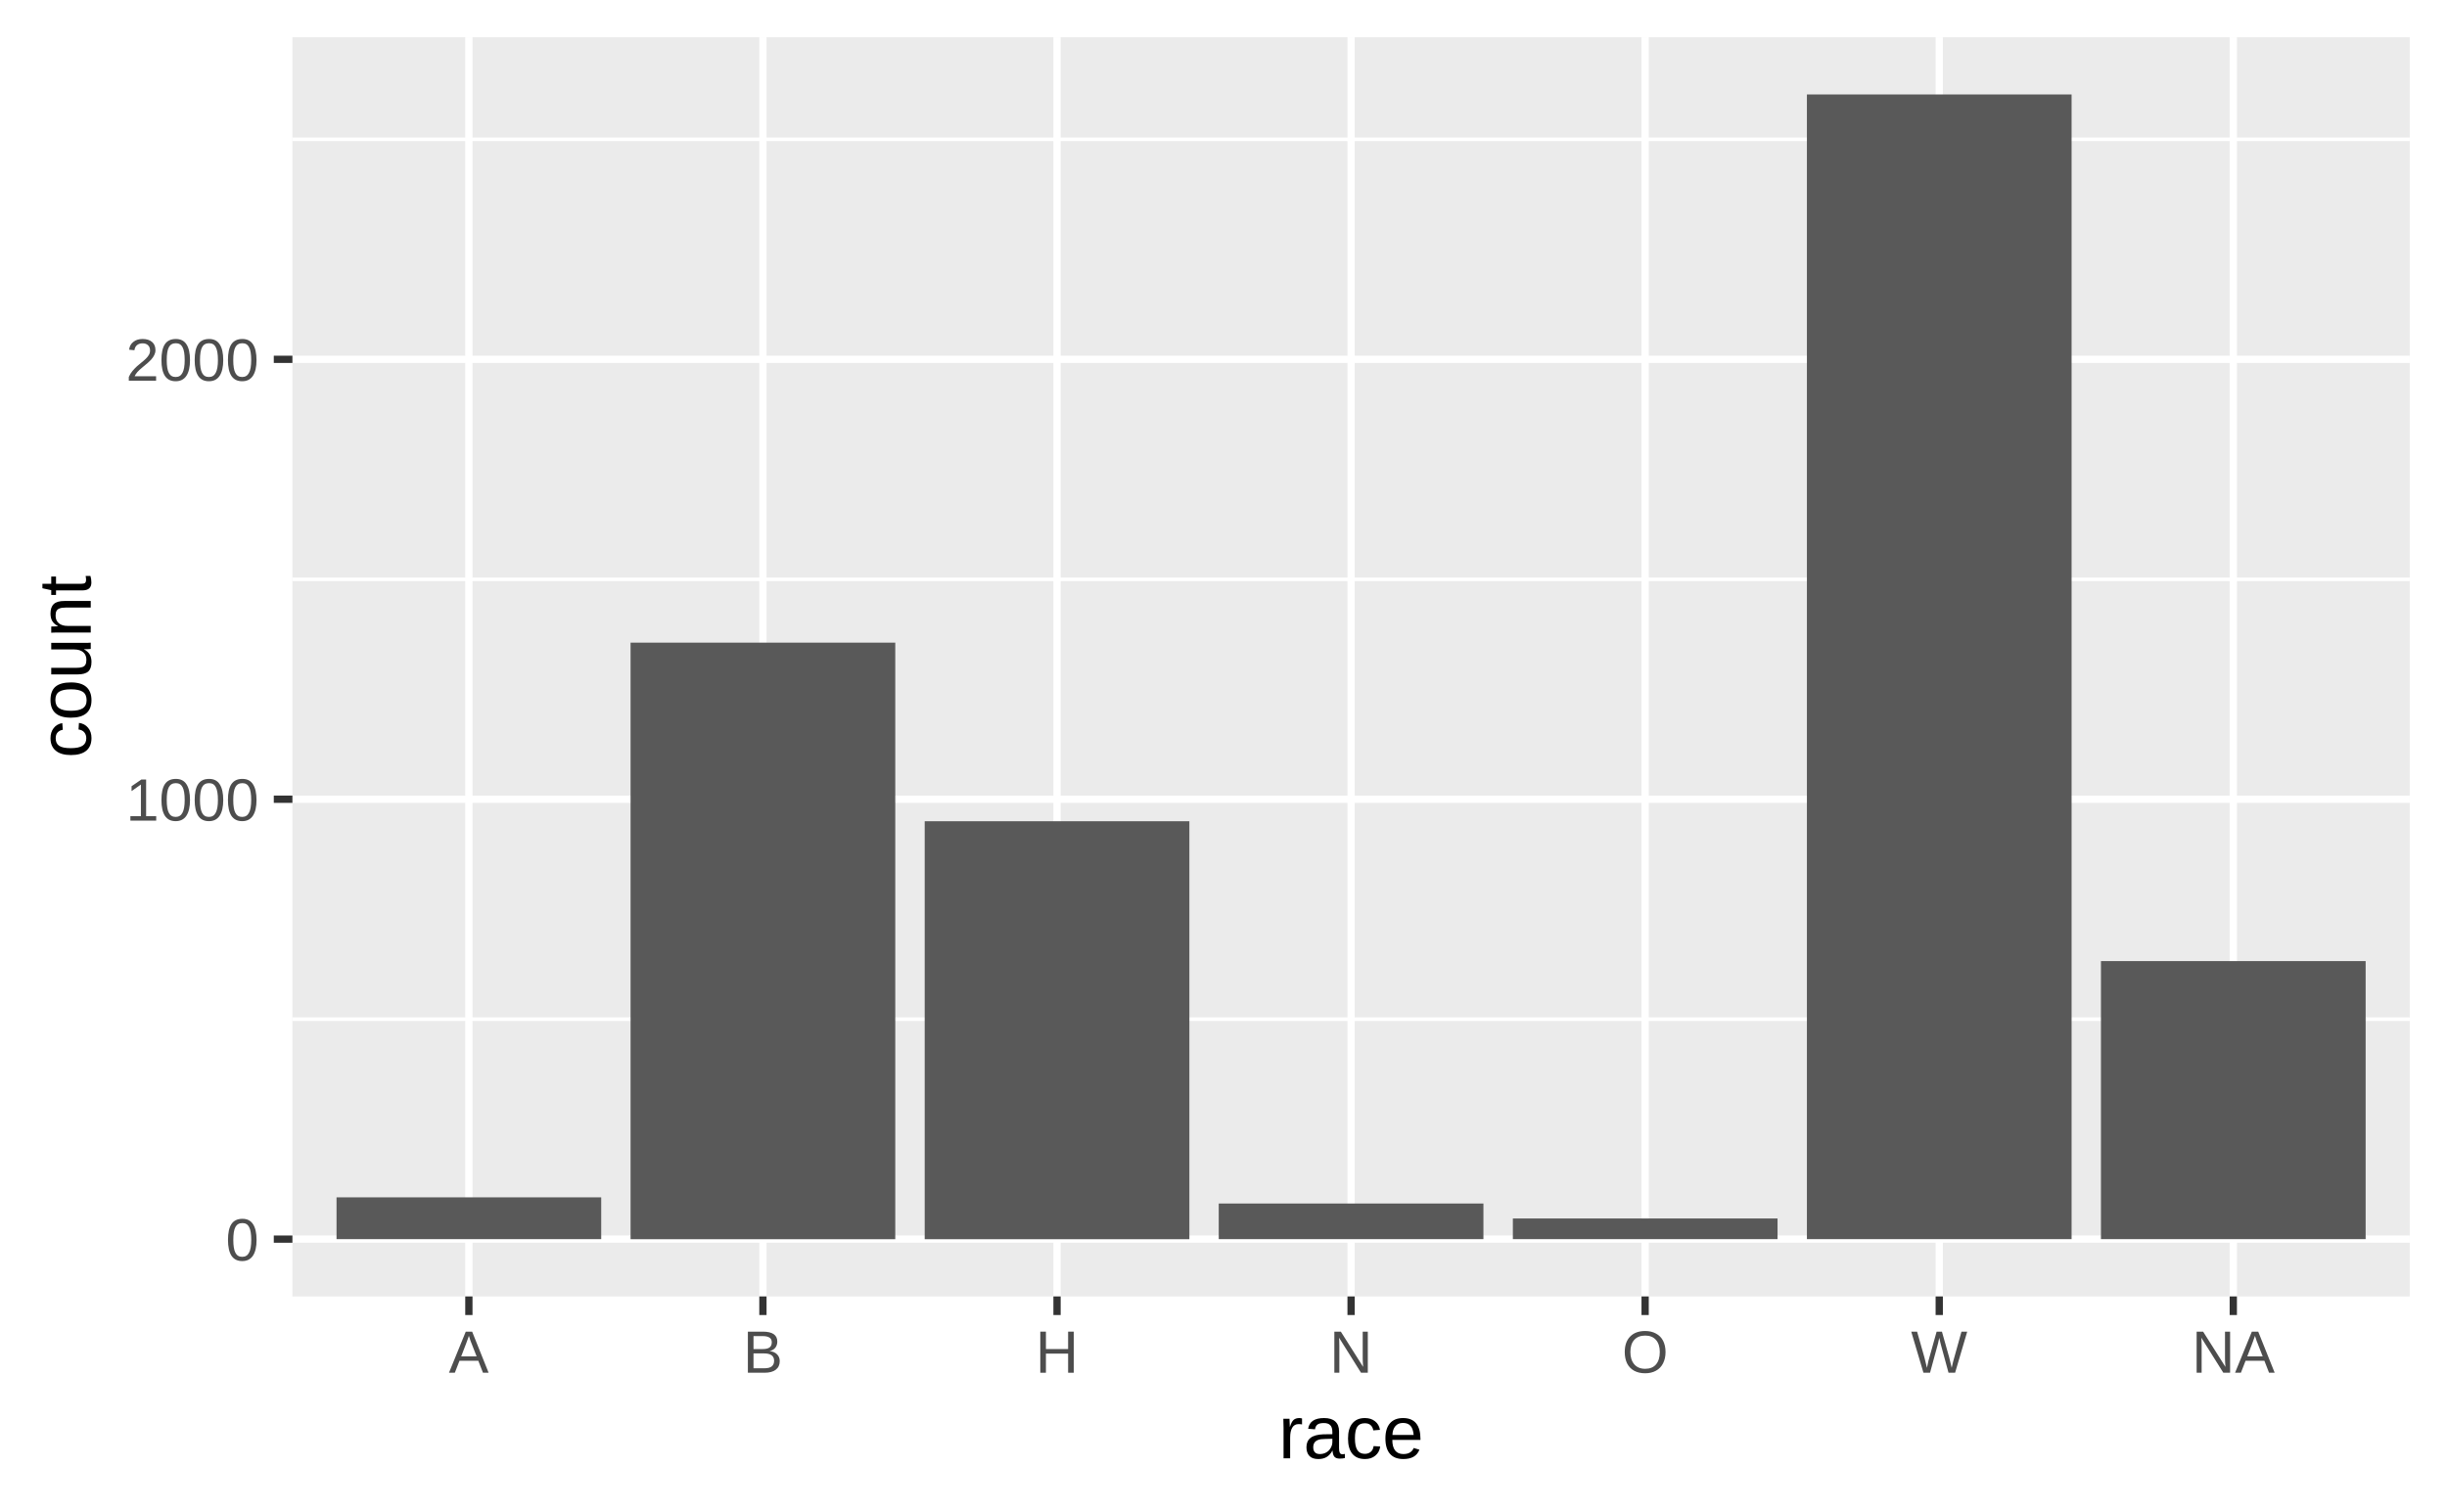
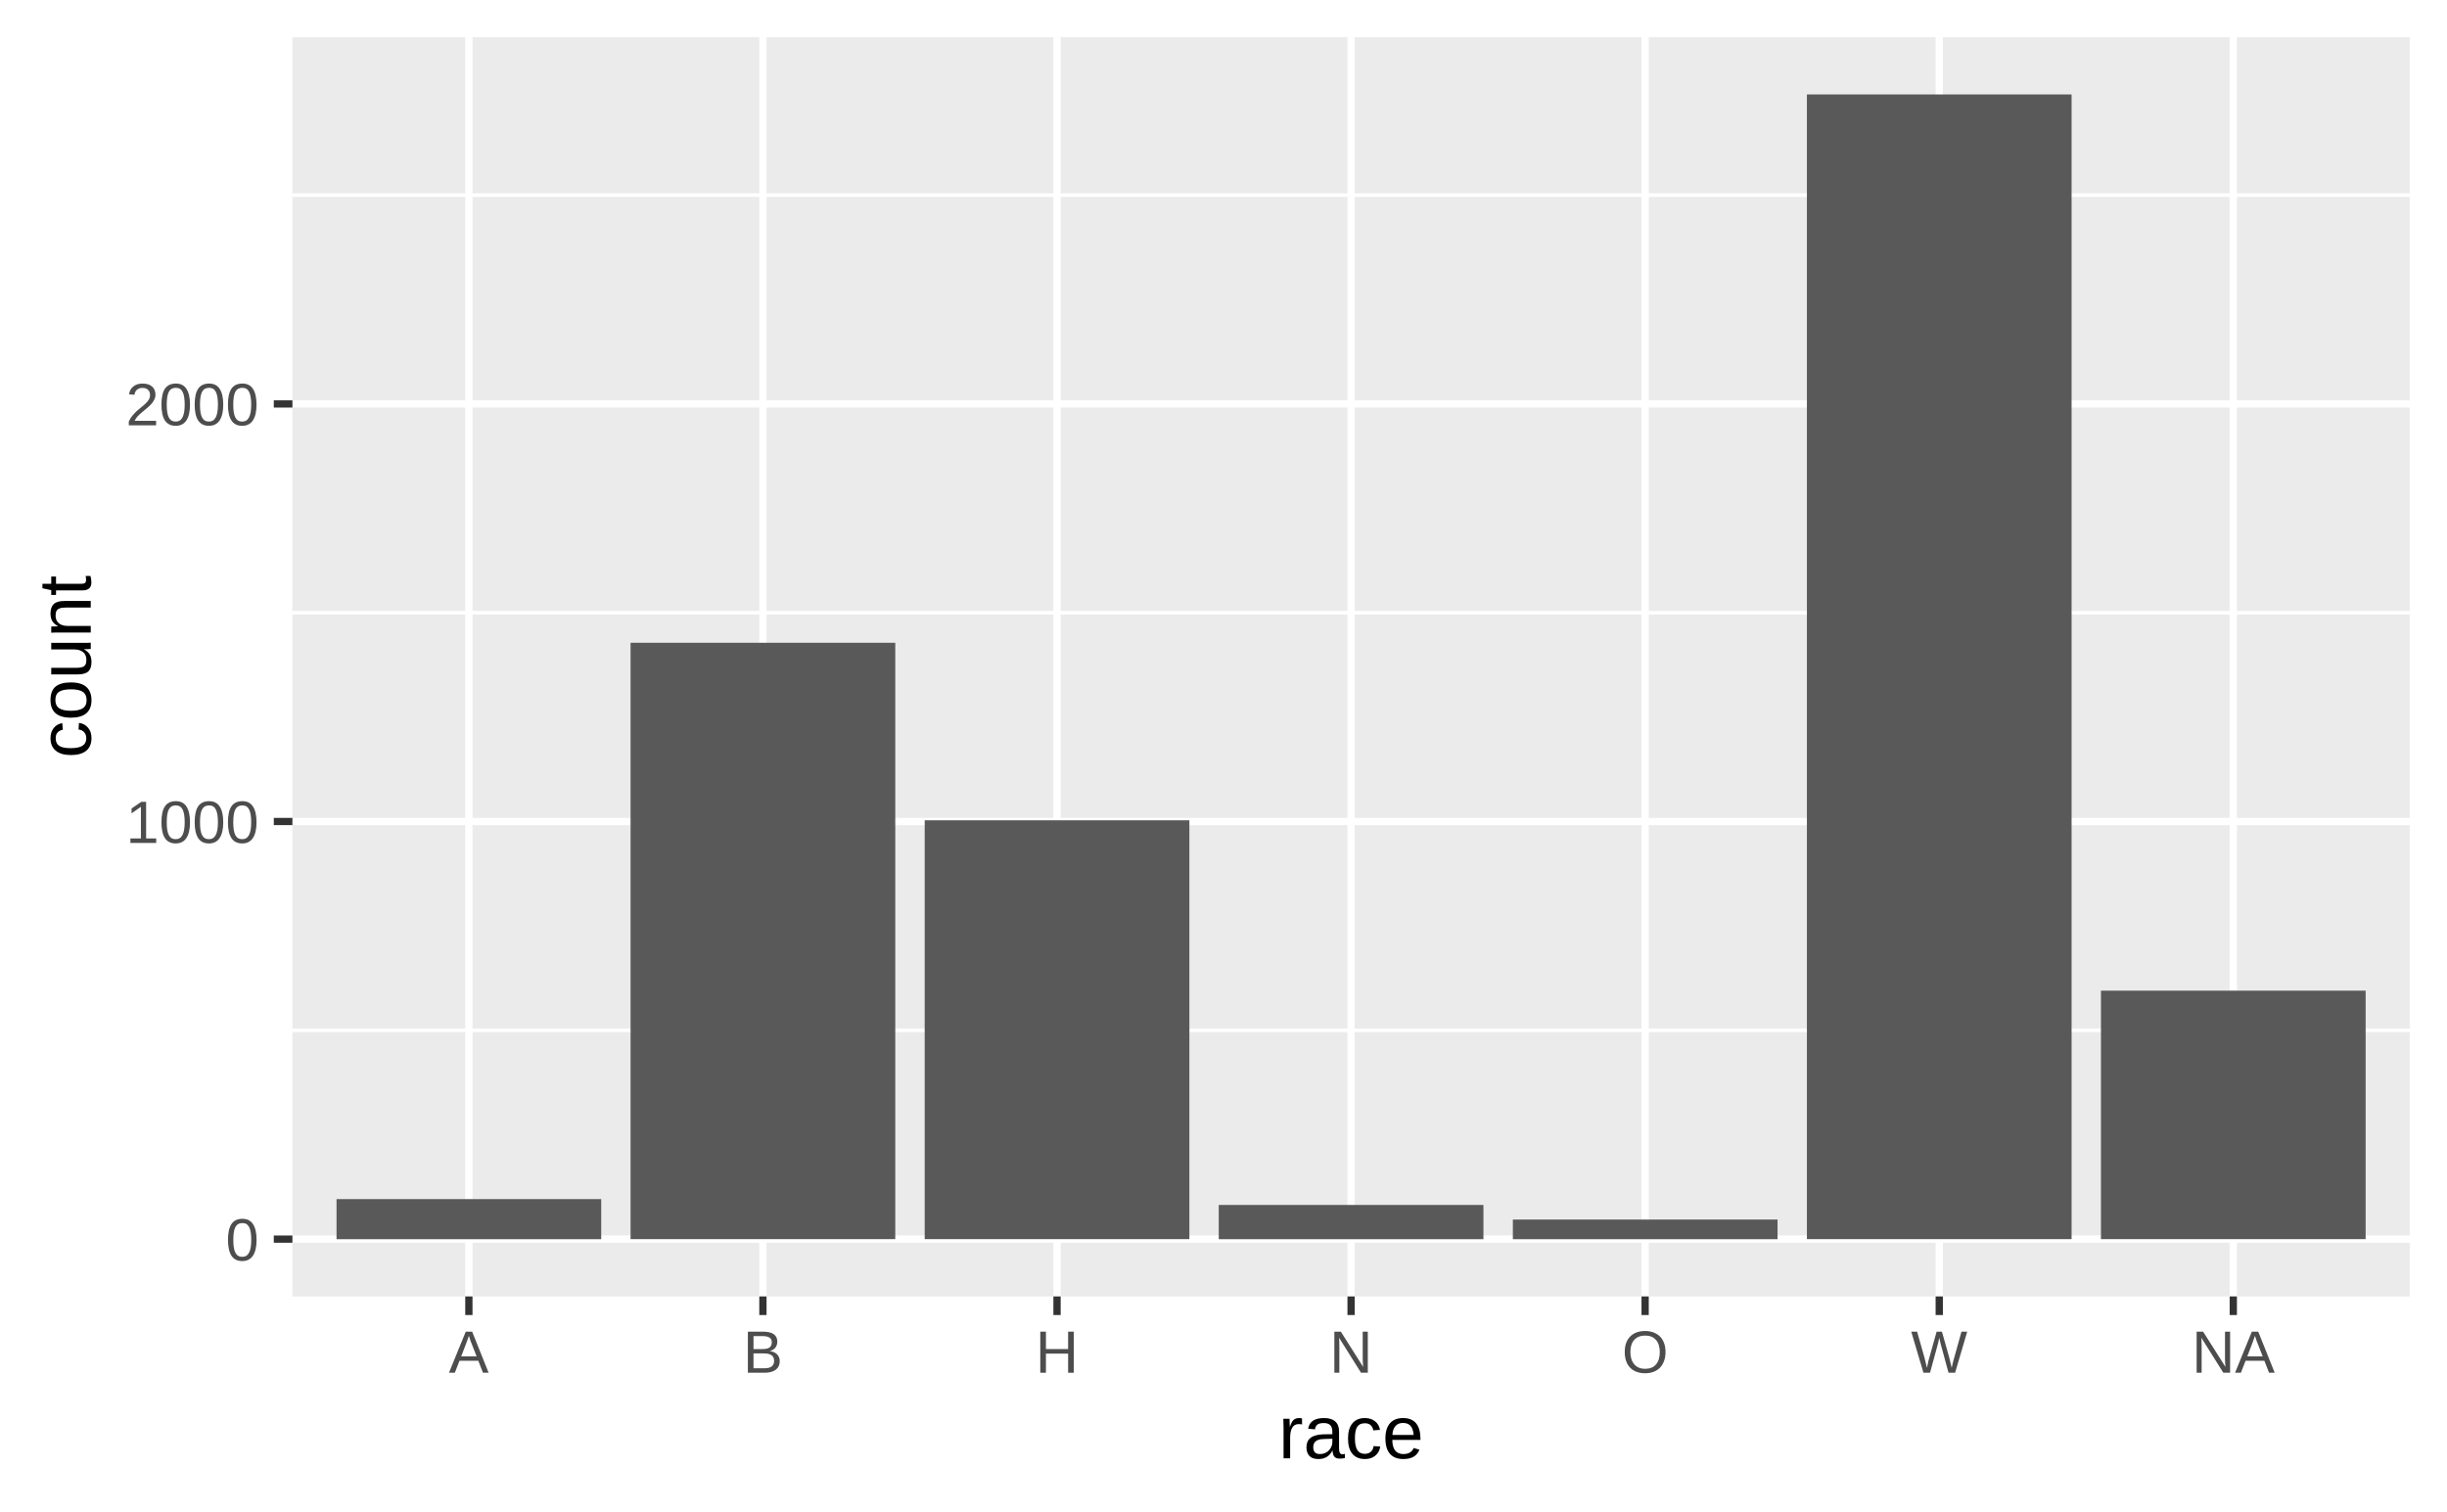
<svg xmlns="http://www.w3.org/2000/svg" viewBox="0 0 360.00 222.48">
  <defs>
    <style type="text/css">
    line, polyline, polygon, path, rect, circle {
      fill: none;
      stroke: #000000;
      stroke-linecap: round;
      stroke-linejoin: round;
      stroke-miterlimit: 10.00;
    }
  </style>
  </defs>
  <rect width="100%" height="100%" style="stroke: none; fill: #FFFFFF;" />
  <rect x="0" y="0.00" width="360.00" height="222.48" style="stroke-width: 1.07; stroke: #FFFFFF; fill: #FFFFFF;" />
  <defs>
    <clipPath id="cpNDMuMDJ8MzU0LjUyfDE5MC43Nnw1LjQ4">
      <rect x="43.02" y="5.48" width="311.50" height="185.28" />
    </clipPath>
  </defs>
  <rect x="43.02" y="5.48" width="311.50" height="185.28" style="stroke-width: 1.07; stroke: none; fill: #EBEBEB;" clip-path="url(#cpNDMuMDJ8MzU0LjUyfDE5MC43Nnw1LjQ4)" />
-   <polyline points="43.02,149.97 354.52,149.97 " style="stroke-width: 0.53; stroke: #FFFFFF; stroke-linecap: butt;" clip-path="url(#cpNDMuMDJ8MzU0LjUyfDE5MC43Nnw1LjQ4)" />
-   <polyline points="43.02,85.24 354.52,85.24 " style="stroke-width: 0.53; stroke: #FFFFFF; stroke-linecap: butt;" clip-path="url(#cpNDMuMDJ8MzU0LjUyfDE5MC43Nnw1LjQ4)" />
-   <polyline points="43.02,20.50 354.52,20.50 " style="stroke-width: 0.53; stroke: #FFFFFF; stroke-linecap: butt;" clip-path="url(#cpNDMuMDJ8MzU0LjUyfDE5MC43Nnw1LjQ4)" />
+   <polyline points="43.02,151.61 354.52,151.61 " style="stroke-width: 0.53; stroke: #FFFFFF; stroke-linecap: butt;" clip-path="url(#cpNDMuMDJ8MzU0LjUyfDE5MC43Nnw1LjQ4)" />
+   <polyline points="43.02,90.16 354.52,90.16 " style="stroke-width: 0.53; stroke: #FFFFFF; stroke-linecap: butt;" clip-path="url(#cpNDMuMDJ8MzU0LjUyfDE5MC43Nnw1LjQ4)" />
+   <polyline points="43.02,28.71 354.52,28.71 " style="stroke-width: 0.53; stroke: #FFFFFF; stroke-linecap: butt;" clip-path="url(#cpNDMuMDJ8MzU0LjUyfDE5MC43Nnw1LjQ4)" />
  <polyline points="43.02,182.33 354.52,182.33 " style="stroke-width: 1.07; stroke: #FFFFFF; stroke-linecap: butt;" clip-path="url(#cpNDMuMDJ8MzU0LjUyfDE5MC43Nnw1LjQ4)" />
-   <polyline points="43.02,117.60 354.52,117.60 " style="stroke-width: 1.07; stroke: #FFFFFF; stroke-linecap: butt;" clip-path="url(#cpNDMuMDJ8MzU0LjUyfDE5MC43Nnw1LjQ4)" />
-   <polyline points="43.02,52.87 354.52,52.87 " style="stroke-width: 1.07; stroke: #FFFFFF; stroke-linecap: butt;" clip-path="url(#cpNDMuMDJ8MzU0LjUyfDE5MC43Nnw1LjQ4)" />
+   <polyline points="43.02,120.88 354.52,120.88 " style="stroke-width: 1.07; stroke: #FFFFFF; stroke-linecap: butt;" clip-path="url(#cpNDMuMDJ8MzU0LjUyfDE5MC43Nnw1LjQ4)" />
+   <polyline points="43.02,59.44 354.52,59.44 " style="stroke-width: 1.07; stroke: #FFFFFF; stroke-linecap: butt;" clip-path="url(#cpNDMuMDJ8MzU0LjUyfDE5MC43Nnw1LjQ4)" />
  <polyline points="68.98,190.76 68.98,5.48 " style="stroke-width: 1.07; stroke: #FFFFFF; stroke-linecap: butt;" clip-path="url(#cpNDMuMDJ8MzU0LjUyfDE5MC43Nnw1LjQ4)" />
  <polyline points="112.24,190.76 112.24,5.48 " style="stroke-width: 1.07; stroke: #FFFFFF; stroke-linecap: butt;" clip-path="url(#cpNDMuMDJ8MzU0LjUyfDE5MC43Nnw1LjQ4)" />
  <polyline points="155.51,190.76 155.51,5.48 " style="stroke-width: 1.07; stroke: #FFFFFF; stroke-linecap: butt;" clip-path="url(#cpNDMuMDJ8MzU0LjUyfDE5MC43Nnw1LjQ4)" />
  <polyline points="198.77,190.76 198.77,5.48 " style="stroke-width: 1.07; stroke: #FFFFFF; stroke-linecap: butt;" clip-path="url(#cpNDMuMDJ8MzU0LjUyfDE5MC43Nnw1LjQ4)" />
  <polyline points="242.03,190.76 242.03,5.48 " style="stroke-width: 1.07; stroke: #FFFFFF; stroke-linecap: butt;" clip-path="url(#cpNDMuMDJ8MzU0LjUyfDE5MC43Nnw1LjQ4)" />
  <polyline points="285.30,190.76 285.30,5.48 " style="stroke-width: 1.07; stroke: #FFFFFF; stroke-linecap: butt;" clip-path="url(#cpNDMuMDJ8MzU0LjUyfDE5MC43Nnw1LjQ4)" />
  <polyline points="328.56,190.76 328.56,5.48 " style="stroke-width: 1.07; stroke: #FFFFFF; stroke-linecap: butt;" clip-path="url(#cpNDMuMDJ8MzU0LjUyfDE5MC43Nnw1LjQ4)" />
-   <rect x="49.51" y="176.18" width="38.94" height="6.15" style="stroke-width: 1.07; stroke: none; stroke-linecap: square; stroke-linejoin: miter; fill: #595959;" clip-path="url(#cpNDMuMDJ8MzU0LjUyfDE5MC43Nnw1LjQ4)" />
-   <rect x="92.77" y="94.56" width="38.94" height="87.78" style="stroke-width: 1.07; stroke: none; stroke-linecap: square; stroke-linejoin: miter; fill: #595959;" clip-path="url(#cpNDMuMDJ8MzU0LjUyfDE5MC43Nnw1LjQ4)" />
-   <rect x="136.04" y="120.84" width="38.94" height="61.50" style="stroke-width: 1.07; stroke: none; stroke-linecap: square; stroke-linejoin: miter; fill: #595959;" clip-path="url(#cpNDMuMDJ8MzU0LjUyfDE5MC43Nnw1LjQ4)" />
-   <rect x="179.30" y="177.09" width="38.94" height="5.24" style="stroke-width: 1.07; stroke: none; stroke-linecap: square; stroke-linejoin: miter; fill: #595959;" clip-path="url(#cpNDMuMDJ8MzU0LjUyfDE5MC43Nnw1LjQ4)" />
-   <rect x="222.57" y="179.29" width="38.94" height="3.04" style="stroke-width: 1.07; stroke: none; stroke-linecap: square; stroke-linejoin: miter; fill: #595959;" clip-path="url(#cpNDMuMDJ8MzU0LjUyfDE5MC43Nnw1LjQ4)" />
+   <rect x="49.51" y="176.44" width="38.94" height="5.90" style="stroke-width: 1.07; stroke: none; stroke-linecap: square; stroke-linejoin: miter; fill: #595959;" clip-path="url(#cpNDMuMDJ8MzU0LjUyfDE5MC43Nnw1LjQ4)" />
+   <rect x="92.77" y="94.58" width="38.94" height="87.75" style="stroke-width: 1.07; stroke: none; stroke-linecap: square; stroke-linejoin: miter; fill: #595959;" clip-path="url(#cpNDMuMDJ8MzU0LjUyfDE5MC43Nnw1LjQ4)" />
+   <rect x="136.04" y="120.70" width="38.94" height="61.63" style="stroke-width: 1.07; stroke: none; stroke-linecap: square; stroke-linejoin: miter; fill: #595959;" clip-path="url(#cpNDMuMDJ8MzU0LjUyfDE5MC43Nnw1LjQ4)" />
+   <rect x="179.30" y="177.30" width="38.94" height="5.04" style="stroke-width: 1.07; stroke: none; stroke-linecap: square; stroke-linejoin: miter; fill: #595959;" clip-path="url(#cpNDMuMDJ8MzU0LjUyfDE5MC43Nnw1LjQ4)" />
+   <rect x="222.57" y="179.45" width="38.94" height="2.89" style="stroke-width: 1.07; stroke: none; stroke-linecap: square; stroke-linejoin: miter; fill: #595959;" clip-path="url(#cpNDMuMDJ8MzU0LjUyfDE5MC43Nnw1LjQ4)" />
  <rect x="265.83" y="13.90" width="38.94" height="168.43" style="stroke-width: 1.07; stroke: none; stroke-linecap: square; stroke-linejoin: miter; fill: #595959;" clip-path="url(#cpNDMuMDJ8MzU0LjUyfDE5MC43Nnw1LjQ4)" />
-   <rect x="309.09" y="141.42" width="38.94" height="40.91" style="stroke-width: 1.07; stroke: none; stroke-linecap: square; stroke-linejoin: miter; fill: #595959;" clip-path="url(#cpNDMuMDJ8MzU0LjUyfDE5MC43Nnw1LjQ4)" />
+   <rect x="309.09" y="145.77" width="38.94" height="36.56" style="stroke-width: 1.07; stroke: none; stroke-linecap: square; stroke-linejoin: miter; fill: #595959;" clip-path="url(#cpNDMuMDJ8MzU0LjUyfDE5MC43Nnw1LjQ4)" />
  <defs>
    <clipPath id="cpMC4wMHwzNjAuMDB8MjIyLjQ4fDAuMDA=">
      <rect x="0.00" y="0.00" width="360.00" height="222.48" />
    </clipPath>
  </defs>
  <g clip-path="url(#cpMC4wMHwzNjAuMDB8MjIyLjQ4fDAuMDA=)">
    <text x="33.20" y="185.48" style="font-size: 8.80px; fill: #4D4D4D; font-family: Arial;" textLength="4.89px" lengthAdjust="spacingAndGlyphs">0</text>
  </g>
  <g clip-path="url(#cpMC4wMHwzNjAuMDB8MjIyLjQ4fDAuMDA=)">
-     <text x="18.51" y="120.75" style="font-size: 8.80px; fill: #4D4D4D; font-family: Arial;" textLength="19.58px" lengthAdjust="spacingAndGlyphs">1000</text>
+     <text x="18.51" y="124.03" style="font-size: 8.80px; fill: #4D4D4D; font-family: Arial;" textLength="19.58px" lengthAdjust="spacingAndGlyphs">1000</text>
  </g>
  <g clip-path="url(#cpMC4wMHwzNjAuMDB8MjIyLjQ4fDAuMDA=)">
-     <text x="18.51" y="56.02" style="font-size: 8.80px; fill: #4D4D4D; font-family: Arial;" textLength="19.58px" lengthAdjust="spacingAndGlyphs">2000</text>
+     <text x="18.51" y="62.58" style="font-size: 8.80px; fill: #4D4D4D; font-family: Arial;" textLength="19.58px" lengthAdjust="spacingAndGlyphs">2000</text>
  </g>
  <polyline points="40.28,182.33 43.02,182.33 " style="stroke-width: 1.07; stroke: #333333; stroke-linecap: butt;" clip-path="url(#cpMC4wMHwzNjAuMDB8MjIyLjQ4fDAuMDA=)" />
-   <polyline points="40.28,117.60 43.02,117.60 " style="stroke-width: 1.07; stroke: #333333; stroke-linecap: butt;" clip-path="url(#cpMC4wMHwzNjAuMDB8MjIyLjQ4fDAuMDA=)" />
-   <polyline points="40.28,52.87 43.02,52.87 " style="stroke-width: 1.07; stroke: #333333; stroke-linecap: butt;" clip-path="url(#cpMC4wMHwzNjAuMDB8MjIyLjQ4fDAuMDA=)" />
+   <polyline points="40.28,120.88 43.02,120.88 " style="stroke-width: 1.07; stroke: #333333; stroke-linecap: butt;" clip-path="url(#cpMC4wMHwzNjAuMDB8MjIyLjQ4fDAuMDA=)" />
+   <polyline points="40.28,59.44 43.02,59.44 " style="stroke-width: 1.07; stroke: #333333; stroke-linecap: butt;" clip-path="url(#cpMC4wMHwzNjAuMDB8MjIyLjQ4fDAuMDA=)" />
  <polyline points="68.98,193.50 68.98,190.76 " style="stroke-width: 1.07; stroke: #333333; stroke-linecap: butt;" clip-path="url(#cpMC4wMHwzNjAuMDB8MjIyLjQ4fDAuMDA=)" />
  <polyline points="112.24,193.50 112.24,190.76 " style="stroke-width: 1.07; stroke: #333333; stroke-linecap: butt;" clip-path="url(#cpMC4wMHwzNjAuMDB8MjIyLjQ4fDAuMDA=)" />
  <polyline points="155.51,193.50 155.51,190.76 " style="stroke-width: 1.07; stroke: #333333; stroke-linecap: butt;" clip-path="url(#cpMC4wMHwzNjAuMDB8MjIyLjQ4fDAuMDA=)" />
  <polyline points="198.77,193.50 198.77,190.76 " style="stroke-width: 1.07; stroke: #333333; stroke-linecap: butt;" clip-path="url(#cpMC4wMHwzNjAuMDB8MjIyLjQ4fDAuMDA=)" />
  <polyline points="242.03,193.50 242.03,190.76 " style="stroke-width: 1.07; stroke: #333333; stroke-linecap: butt;" clip-path="url(#cpMC4wMHwzNjAuMDB8MjIyLjQ4fDAuMDA=)" />
  <polyline points="285.30,193.50 285.30,190.76 " style="stroke-width: 1.07; stroke: #333333; stroke-linecap: butt;" clip-path="url(#cpMC4wMHwzNjAuMDB8MjIyLjQ4fDAuMDA=)" />
  <polyline points="328.56,193.50 328.56,190.76 " style="stroke-width: 1.07; stroke: #333333; stroke-linecap: butt;" clip-path="url(#cpMC4wMHwzNjAuMDB8MjIyLjQ4fDAuMDA=)" />
  <g clip-path="url(#cpMC4wMHwzNjAuMDB8MjIyLjQ4fDAuMDA=)">
    <text x="66.04" y="201.99" style="font-size: 8.80px; fill: #4D4D4D; font-family: Arial;" textLength="5.87px" lengthAdjust="spacingAndGlyphs">A</text>
  </g>
  <g clip-path="url(#cpMC4wMHwzNjAuMDB8MjIyLjQ4fDAuMDA=)">
    <text x="109.31" y="201.99" style="font-size: 8.80px; fill: #4D4D4D; font-family: Arial;" textLength="5.87px" lengthAdjust="spacingAndGlyphs">B</text>
  </g>
  <g clip-path="url(#cpMC4wMHwzNjAuMDB8MjIyLjQ4fDAuMDA=)">
    <text x="152.33" y="201.99" style="font-size: 8.80px; fill: #4D4D4D; font-family: Arial;" textLength="6.36px" lengthAdjust="spacingAndGlyphs">H</text>
  </g>
  <g clip-path="url(#cpMC4wMHwzNjAuMDB8MjIyLjQ4fDAuMDA=)">
    <text x="195.59" y="201.99" style="font-size: 8.80px; fill: #4D4D4D; font-family: Arial;" textLength="6.36px" lengthAdjust="spacingAndGlyphs">N</text>
  </g>
  <g clip-path="url(#cpMC4wMHwzNjAuMDB8MjIyLjQ4fDAuMDA=)">
    <text x="238.61" y="201.99" style="font-size: 8.80px; fill: #4D4D4D; font-family: Arial;" textLength="6.84px" lengthAdjust="spacingAndGlyphs">O</text>
  </g>
  <g clip-path="url(#cpMC4wMHwzNjAuMDB8MjIyLjQ4fDAuMDA=)">
    <text x="281.15" y="201.99" style="font-size: 8.80px; fill: #4D4D4D; font-family: Arial;" textLength="8.31px" lengthAdjust="spacingAndGlyphs">W</text>
  </g>
  <g clip-path="url(#cpMC4wMHwzNjAuMDB8MjIyLjQ4fDAuMDA=)">
    <text x="322.45" y="201.99" style="font-size: 8.80px; fill: #4D4D4D; font-family: Arial;" textLength="12.22px" lengthAdjust="spacingAndGlyphs">NA</text>
  </g>
  <g clip-path="url(#cpMC4wMHwzNjAuMDB8MjIyLjQ4fDAuMDA=)">
    <text x="188.07" y="214.58" style="font-size: 11.00px; font-family: Arial;" textLength="21.40px" lengthAdjust="spacingAndGlyphs">race</text>
  </g>
  <g clip-path="url(#cpMC4wMHwzNjAuMDB8MjIyLjQ4fDAuMDA=)">
    <text transform="translate(13.35,111.57) rotate(-90)" style="font-size: 11.00px; font-family: Arial;" textLength="26.91px" lengthAdjust="spacingAndGlyphs">count</text>
  </g>
</svg>
